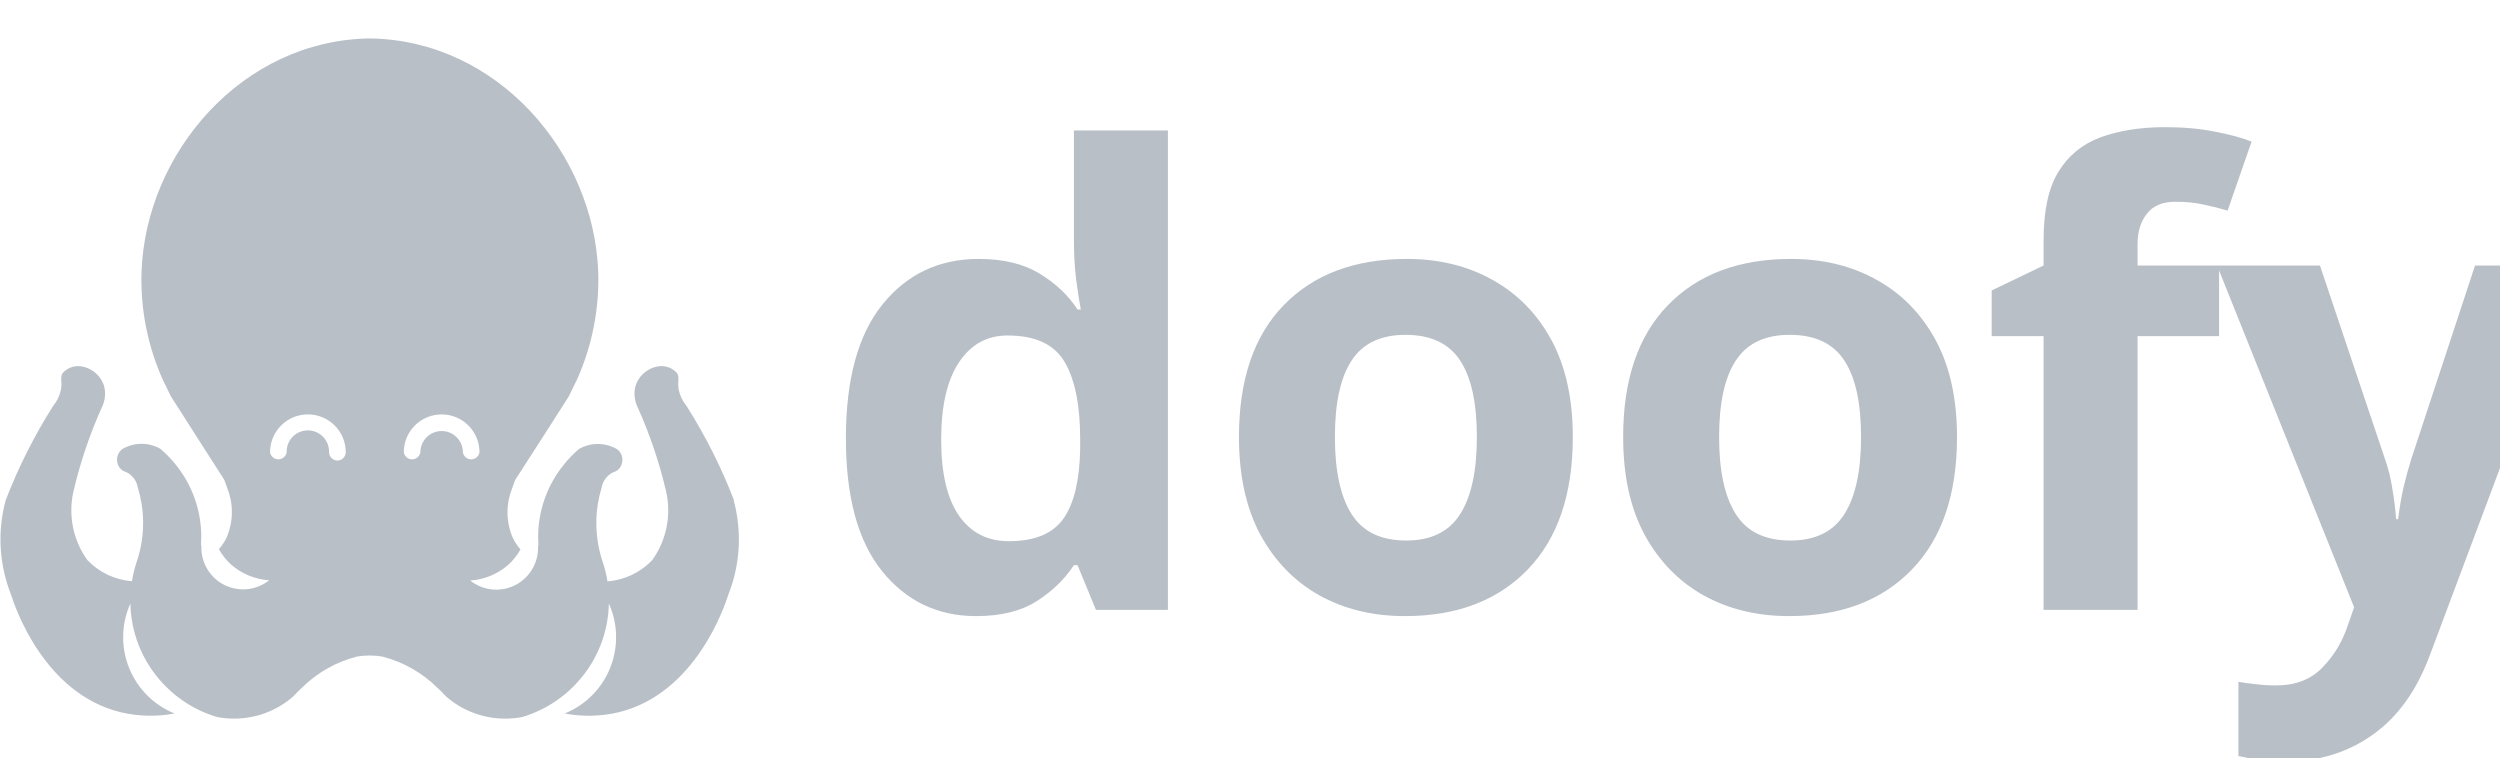
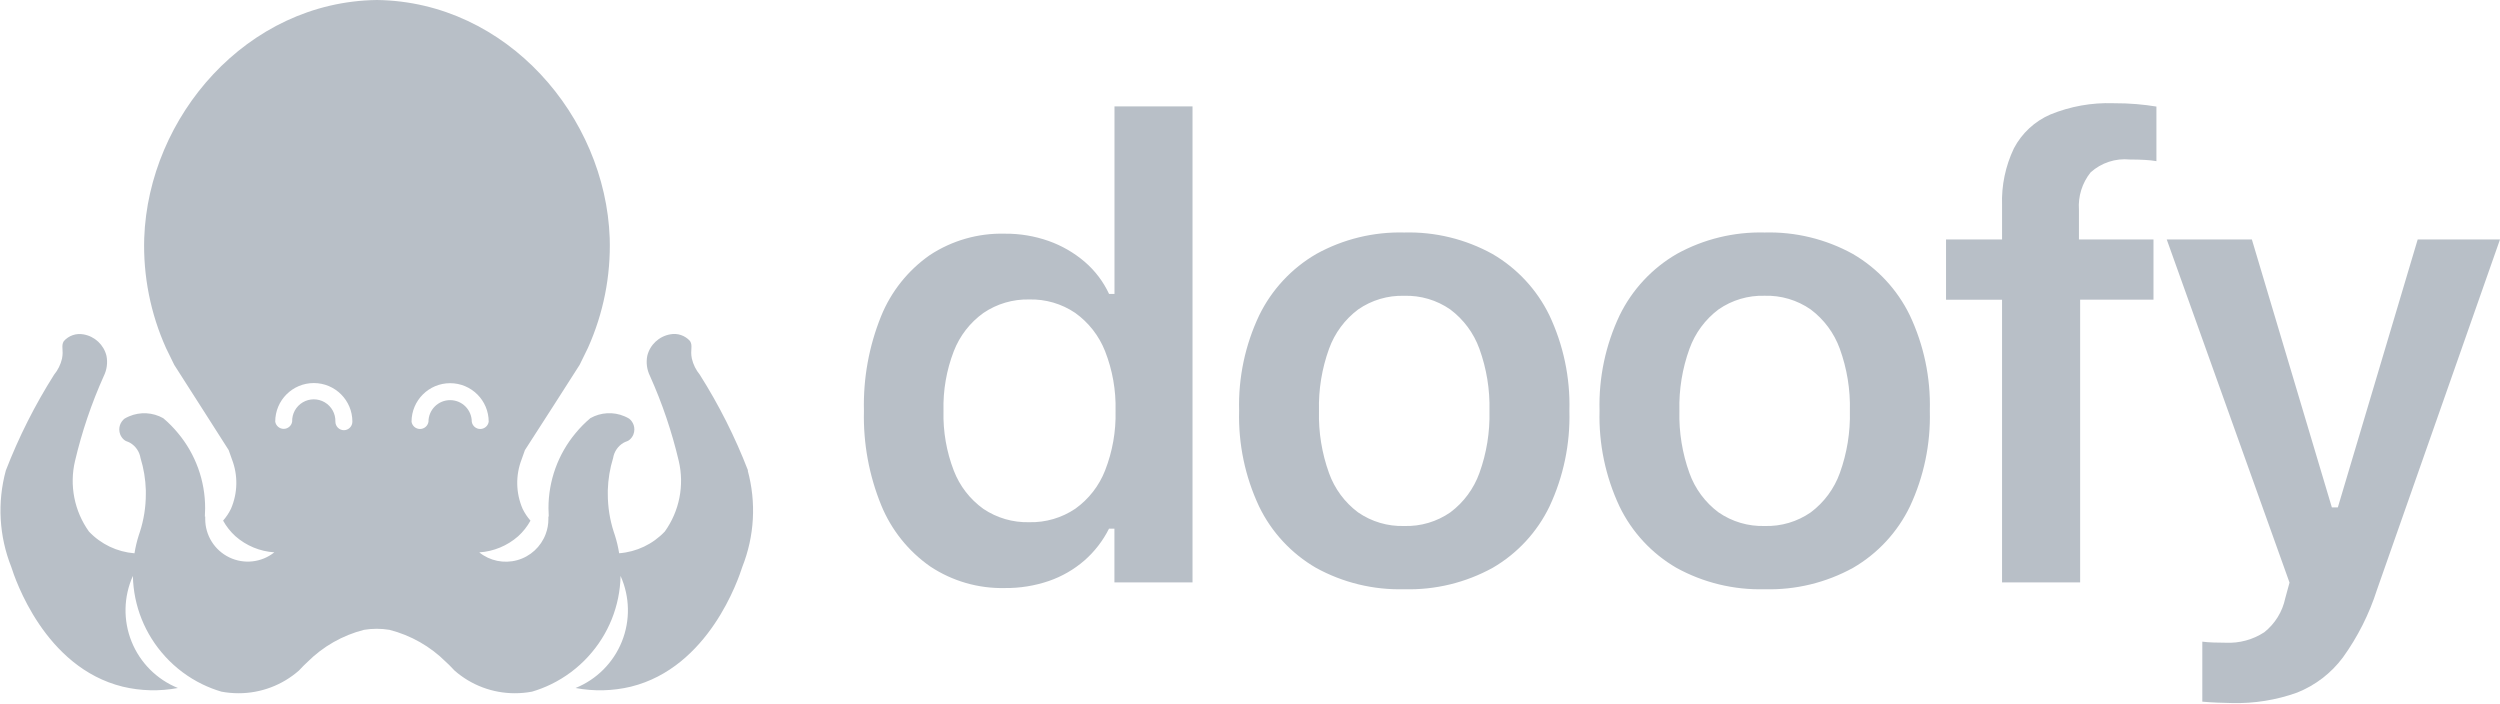
- <svg xmlns="http://www.w3.org/2000/svg" width="118.88" height="36" viewBox="0 0 118.88 36">
+ <svg xmlns="http://www.w3.org/2000/svg" width="116.641" height="32.802" viewBox="0 0 116.641 32.802">
  <defs>
-     <clipPath id="clip-path">
-       <rect id="Rectangle_110" data-name="Rectangle 110" width="35.172" height="32.344" fill="#b8bfc7" />
+     <clipPath id="a">
+       <rect width="35.172" height="32.344" fill="#b8bfc7" />
    </clipPath>
  </defs>
-   <g id="Group_2975" data-name="Group 2975" transform="translate(3806.88 1548)">
-     <g id="Group_2974" data-name="Group 2974" transform="translate(-3806.88 -1546.172)">
-       <g id="Group_136" data-name="Group 136" clip-path="url(#clip-path)">
-         <path id="Path_112" data-name="Path 112" d="M34.9,21.952a25.6,25.6,0,0,0-2.252-4.473,1.839,1.839,0,0,1-.369-.748c-.084-.412.056-.592-.084-.818a.983.983,0,0,0-.923-.314A1.34,1.34,0,0,0,30.2,16.605a1.48,1.48,0,0,0,.126.943,21.917,21.917,0,0,1,1.342,3.963,4.057,4.057,0,0,1-.65,3.292,3.277,3.277,0,0,1-2.131,1.015,5.669,5.669,0,0,0-.2-.843c-.018-.05-.035-.1-.051-.153a5.733,5.733,0,0,1-.278-1.769c0-.061,0-.121,0-.18a5.664,5.664,0,0,1,.248-1.5s0,0,0,0a1.01,1.01,0,0,1,.494-.714c.131-.071.184-.056.285-.146a.637.637,0,0,0,.165-.232.644.644,0,0,0,.047-.242.633.633,0,0,0-.127-.382.647.647,0,0,0-.119-.121,1.675,1.675,0,0,0-.214-.108,1.8,1.8,0,0,0-1.593.087,5.341,5.341,0,0,0-.691.7,5.454,5.454,0,0,0-1.263,3.5q0,.2.013.392l-.017-.007c0,.04,0,.08,0,.121a1.96,1.96,0,0,1-.126.7,1.984,1.984,0,0,1-3.1.856,3.041,3.041,0,0,0,1.815-.752,2.843,2.843,0,0,0,.575-.728,2.51,2.51,0,0,1-.366-.55,3.045,3.045,0,0,1-.043-2.319l.149-.421L25.8,18.972l.356-.556.889-1.391.385-.787a11.634,11.634,0,0,0,1.017-5.127C28.244,5.444,23.662.083,17.589,0h-.006C11.51.083,6.928,5.444,6.729,11.112a11.634,11.634,0,0,0,1.017,5.127l.385.787.889,1.391.356.556,1.293,2.022.149.421a3.045,3.045,0,0,1-.043,2.319,2.51,2.51,0,0,1-.366.55,2.843,2.843,0,0,0,.575.728,3.041,3.041,0,0,0,1.815.752,1.986,1.986,0,0,1-3.224-1.552c0-.041,0-.081,0-.121l-.017.007q.013-.194.013-.392a5.454,5.454,0,0,0-1.263-3.5,5.341,5.341,0,0,0-.691-.7,1.8,1.8,0,0,0-1.593-.087,1.687,1.687,0,0,0-.214.108.651.651,0,0,0-.118.121.633.633,0,0,0-.127.382.645.645,0,0,0,.047.242.637.637,0,0,0,.165.232c.1.09.155.075.285.146a1.01,1.01,0,0,1,.494.714s0,0,0,0a5.665,5.665,0,0,1,.248,1.5c0,.06,0,.119,0,.18a5.733,5.733,0,0,1-.278,1.769c-.015.052-.033.1-.051.153a5.668,5.668,0,0,0-.2.843A3.277,3.277,0,0,1,4.15,24.8a4.057,4.057,0,0,1-.65-3.292,21.917,21.917,0,0,1,1.342-3.963,1.48,1.48,0,0,0,.126-.943A1.34,1.34,0,0,0,3.9,15.6a.983.983,0,0,0-.923.314c-.14.226,0,.406-.084.818a1.835,1.835,0,0,1-.369.748A25.615,25.615,0,0,0,.272,21.952a7.121,7.121,0,0,0,.252,4.494c.181.569,1.556,4.694,5.2,5.591A6.161,6.161,0,0,0,8.3,32.1a3.912,3.912,0,0,1-2.1-5.229v0a5.717,5.717,0,0,0,1.507,3.757s0,0,.005.007a5.768,5.768,0,0,0,1.728,1.29h0a5.731,5.731,0,0,0,.891.345,4.327,4.327,0,0,0,.8.074,4.259,4.259,0,0,0,2.816-1.059q.1-.111.208-.217s.093-.093.19-.182a5.748,5.748,0,0,1,2.635-1.495,3.648,3.648,0,0,1,1.193,0,5.748,5.748,0,0,1,2.635,1.495c.1.089.19.182.19.182q.106.106.208.217a4.259,4.259,0,0,0,2.816,1.059,4.329,4.329,0,0,0,.8-.074,5.731,5.731,0,0,0,.891-.345h0a5.77,5.77,0,0,0,1.728-1.29s.005,0,.005-.007a5.717,5.717,0,0,0,1.507-3.757v0a3.912,3.912,0,0,1-2.1,5.229,6.161,6.161,0,0,0,2.581-.062c3.643-.9,5.018-5.022,5.2-5.591a7.121,7.121,0,0,0,.252-4.494M16.048,20.072a.4.4,0,0,1-.4-.395,1.009,1.009,0,1,0-2.017,0,.4.4,0,0,1-.79,0,1.8,1.8,0,0,1,3.6,0,.4.4,0,0,1-.395.395M21,18.669a1.008,1.008,0,0,0-1.009,1.009.4.4,0,0,1-.79,0,1.8,1.8,0,0,1,3.6,0,.4.4,0,0,1-.79,0A1.008,1.008,0,0,0,21,18.669" transform="translate(0)" fill="#b8bfc7" />
+   <g transform="translate(3806.88 1546.172)">
+     <g transform="translate(-3806.88 -1546.172)">
+       <g clip-path="url(#a)">
+         <path d="M34.9,21.952a25.6,25.6,0,0,0-2.252-4.473,1.839,1.839,0,0,1-.369-.748c-.084-.412.056-.592-.084-.818a.983.983,0,0,0-.923-.314A1.34,1.34,0,0,0,30.2,16.6a1.48,1.48,0,0,0,.126.943,21.917,21.917,0,0,1,1.342,3.963,4.057,4.057,0,0,1-.65,3.292,3.277,3.277,0,0,1-2.131,1.015,5.669,5.669,0,0,0-.2-.843c-.018-.05-.035-.1-.051-.153a5.733,5.733,0,0,1-.278-1.769v-.18a5.664,5.664,0,0,1,.248-1.5h0a1.01,1.01,0,0,1,.494-.714c.131-.071.184-.056.285-.146a.637.637,0,0,0,.165-.232.644.644,0,0,0,.047-.242.633.633,0,0,0-.127-.382.647.647,0,0,0-.119-.121,1.675,1.675,0,0,0-.214-.108,1.8,1.8,0,0,0-1.593.087,5.341,5.341,0,0,0-.691.7,5.454,5.454,0,0,0-1.263,3.5q0,.2.013.392l-.017-.007v.121a1.96,1.96,0,0,1-.126.7,1.984,1.984,0,0,1-3.1.856,3.041,3.041,0,0,0,1.815-.752,2.843,2.843,0,0,0,.575-.728,2.51,2.51,0,0,1-.366-.55,3.045,3.045,0,0,1-.043-2.319l.149-.421,1.31-2.035.356-.556.889-1.391.385-.787a11.634,11.634,0,0,0,1.017-5.127C28.244,5.444,23.662.083,17.589,0h-.006C11.51.083,6.928,5.444,6.729,11.112a11.634,11.634,0,0,0,1.017,5.127l.385.787.889,1.391.356.556L10.669,21l.149.421a3.045,3.045,0,0,1-.043,2.319,2.51,2.51,0,0,1-.366.55,2.843,2.843,0,0,0,.575.728,3.041,3.041,0,0,0,1.815.752,1.986,1.986,0,0,1-3.224-1.552c0-.041,0-.081,0-.121l-.017.007q.013-.194.013-.392a5.454,5.454,0,0,0-1.263-3.5,5.341,5.341,0,0,0-.691-.7,1.8,1.8,0,0,0-1.593-.087,1.687,1.687,0,0,0-.214.108.651.651,0,0,0-.118.121.633.633,0,0,0-.127.382.645.645,0,0,0,.047.242.637.637,0,0,0,.165.232c.1.09.155.075.285.146a1.01,1.01,0,0,1,.494.714h0a5.665,5.665,0,0,1,.248,1.5c0,.06,0,.119,0,.18a5.733,5.733,0,0,1-.278,1.769c-.015.052-.033.1-.051.153a5.668,5.668,0,0,0-.2.843A3.277,3.277,0,0,1,4.15,24.8a4.057,4.057,0,0,1-.65-3.292,21.917,21.917,0,0,1,1.342-3.963,1.48,1.48,0,0,0,.126-.943,1.34,1.34,0,0,0-1.068-1,.983.983,0,0,0-.923.314c-.14.226,0,.406-.084.818a1.835,1.835,0,0,1-.369.748A25.615,25.615,0,0,0,.272,21.952a7.121,7.121,0,0,0,.252,4.494c.181.569,1.556,4.694,5.2,5.591A6.161,6.161,0,0,0,8.3,32.1a3.912,3.912,0,0,1-2.1-5.229h0a5.717,5.717,0,0,0,1.507,3.757l.005.007a5.768,5.768,0,0,0,1.728,1.29h0a5.731,5.731,0,0,0,.891.345,4.327,4.327,0,0,0,.8.074,4.259,4.259,0,0,0,2.816-1.059q.1-.111.208-.217s.093-.093.19-.182a5.748,5.748,0,0,1,2.635-1.5,3.648,3.648,0,0,1,1.193,0,5.748,5.748,0,0,1,2.635,1.5c.1.089.19.182.19.182q.106.106.208.217a4.259,4.259,0,0,0,2.816,1.059,4.329,4.329,0,0,0,.8-.074,5.731,5.731,0,0,0,.891-.345h0a5.77,5.77,0,0,0,1.728-1.29s.005,0,.005-.007a5.717,5.717,0,0,0,1.507-3.757h0a3.912,3.912,0,0,1-2.1,5.229,6.161,6.161,0,0,0,2.581-.062c3.643-.9,5.018-5.022,5.2-5.591a7.121,7.121,0,0,0,.252-4.494M16.048,20.072a.4.4,0,0,1-.4-.4,1.009,1.009,0,1,0-2.017,0,.4.4,0,0,1-.79,0,1.8,1.8,0,0,1,3.6,0,.4.4,0,0,1-.4.4M21,18.669a1.008,1.008,0,0,0-1.009,1.009.4.4,0,0,1-.79,0,1.8,1.8,0,0,1,3.6,0,.4.4,0,0,1-.79,0A1.008,1.008,0,0,0,21,18.669" fill="#b8bfc7" />
      </g>
    </g>
-     <text id="doofy" transform="translate(-3768 -1519)" fill="#b8bfc7" font-size="30" font-family="SF Pro" font-weight="700" letter-spacing="-0.01em">
-       <tspan x="0" y="0">doofy</tspan>
-     </text>
+     <path d="M8,.264a6.141,6.141,0,0,0,2.064-.332,5.043,5.043,0,0,0,1.647-.95,4.881,4.881,0,0,0,1.151-1.488h.253V0h3.644V-22.209H13.118v8.751h-.253a4.454,4.454,0,0,0-1.137-1.5,5.328,5.328,0,0,0-1.676-.969A5.968,5.968,0,0,0,8-16.269a6.079,6.079,0,0,0-3.5,1,6.424,6.424,0,0,0-2.272,2.851,11.038,11.038,0,0,0-.8,4.4v.029A10.937,10.937,0,0,0,2.235-3.6,6.475,6.475,0,0,0,4.522-.742,6.044,6.044,0,0,0,8,.264ZM9.142-2.808A3.662,3.662,0,0,1,7-3.43a3.935,3.935,0,0,1-1.38-1.786A7.22,7.22,0,0,1,5.14-7.988v-.029a7.2,7.2,0,0,1,.482-2.772,3.947,3.947,0,0,1,1.383-1.783A3.655,3.655,0,0,1,9.142-13.2a3.663,3.663,0,0,1,2.144.627,4,4,0,0,1,1.393,1.786,7.1,7.1,0,0,1,.489,2.771v.029a7.126,7.126,0,0,1-.487,2.762,3.97,3.97,0,0,1-1.39,1.788A3.682,3.682,0,0,1,9.142-2.808ZM26.636.32a8.085,8.085,0,0,0,4.128-1,6.654,6.654,0,0,0,2.651-2.864,9.879,9.879,0,0,0,.928-4.448v-.029a9.794,9.794,0,0,0-.935-4.442,6.7,6.7,0,0,0-2.658-2.861,8.058,8.058,0,0,0-4.114-1,8.041,8.041,0,0,0-4.1,1,6.718,6.718,0,0,0-2.666,2.864,9.762,9.762,0,0,0-.937,4.437v.029a9.859,9.859,0,0,0,.93,4.448A6.659,6.659,0,0,0,22.518-.68,8.083,8.083,0,0,0,26.636.32Zm0-2.951a3.6,3.6,0,0,1-2.154-.636A3.951,3.951,0,0,1,23.127-5.1a7.938,7.938,0,0,1-.468-2.886v-.029a7.886,7.886,0,0,1,.47-2.885,3.979,3.979,0,0,1,1.357-1.833,3.583,3.583,0,0,1,2.149-.638,3.58,3.58,0,0,1,2.151.638A3.987,3.987,0,0,1,30.143-10.9a7.885,7.885,0,0,1,.47,2.885v.029a7.921,7.921,0,0,1-.468,2.882A3.974,3.974,0,0,1,28.792-3.27,3.587,3.587,0,0,1,26.636-2.631ZM43.452.32a8.085,8.085,0,0,0,4.128-1,6.654,6.654,0,0,0,2.651-2.864,9.879,9.879,0,0,0,.928-4.448v-.029a9.794,9.794,0,0,0-.935-4.442,6.7,6.7,0,0,0-2.658-2.861,8.058,8.058,0,0,0-4.114-1,8.041,8.041,0,0,0-4.1,1,6.718,6.718,0,0,0-2.666,2.864,9.762,9.762,0,0,0-.937,4.437v.029a9.859,9.859,0,0,0,.93,4.448A6.659,6.659,0,0,0,39.334-.68,8.083,8.083,0,0,0,43.452.32Zm0-2.951A3.6,3.6,0,0,1,41.3-3.267,3.951,3.951,0,0,1,39.943-5.1a7.938,7.938,0,0,1-.468-2.886v-.029a7.886,7.886,0,0,1,.47-2.885A3.979,3.979,0,0,1,41.3-12.735a3.583,3.583,0,0,1,2.149-.638,3.58,3.58,0,0,1,2.151.638A3.987,3.987,0,0,1,46.959-10.9a7.885,7.885,0,0,1,.47,2.885v.029a7.921,7.921,0,0,1-.468,2.882A3.974,3.974,0,0,1,45.608-3.27,3.587,3.587,0,0,1,43.452-2.631ZM54.528,0h3.644V-13.19h3.422V-16H58.116v-1.383a2.508,2.508,0,0,1,.545-1.747,2.383,2.383,0,0,1,1.828-.6q.388,0,.709.019a4.488,4.488,0,0,1,.533.058V-22.2q-.437-.073-.931-.115t-1.083-.041a7.106,7.106,0,0,0-2.93.524,3.484,3.484,0,0,0-1.705,1.58,5.7,5.7,0,0,0-.553,2.657V-16H51.915v2.814h2.613ZM65.261,5.63a8.38,8.38,0,0,0,3.029-.486A4.946,4.946,0,0,0,70.433,3.5,11.247,11.247,0,0,0,72.021.345L77.761-16h-3.84L69.7-1.837,70.667-3.5H69.42l.992,1.662L66.184-16H62.212L67.941.01l-.2.733a2.738,2.738,0,0,1-.977,1.583,3.027,3.027,0,0,1-1.8.489q-.282,0-.572-.01t-.52-.04v2.8q.338.03.7.045T65.261,5.63Z" transform="translate(-3768 -1519)" fill="#b8bfc7" />
  </g>
</svg>
